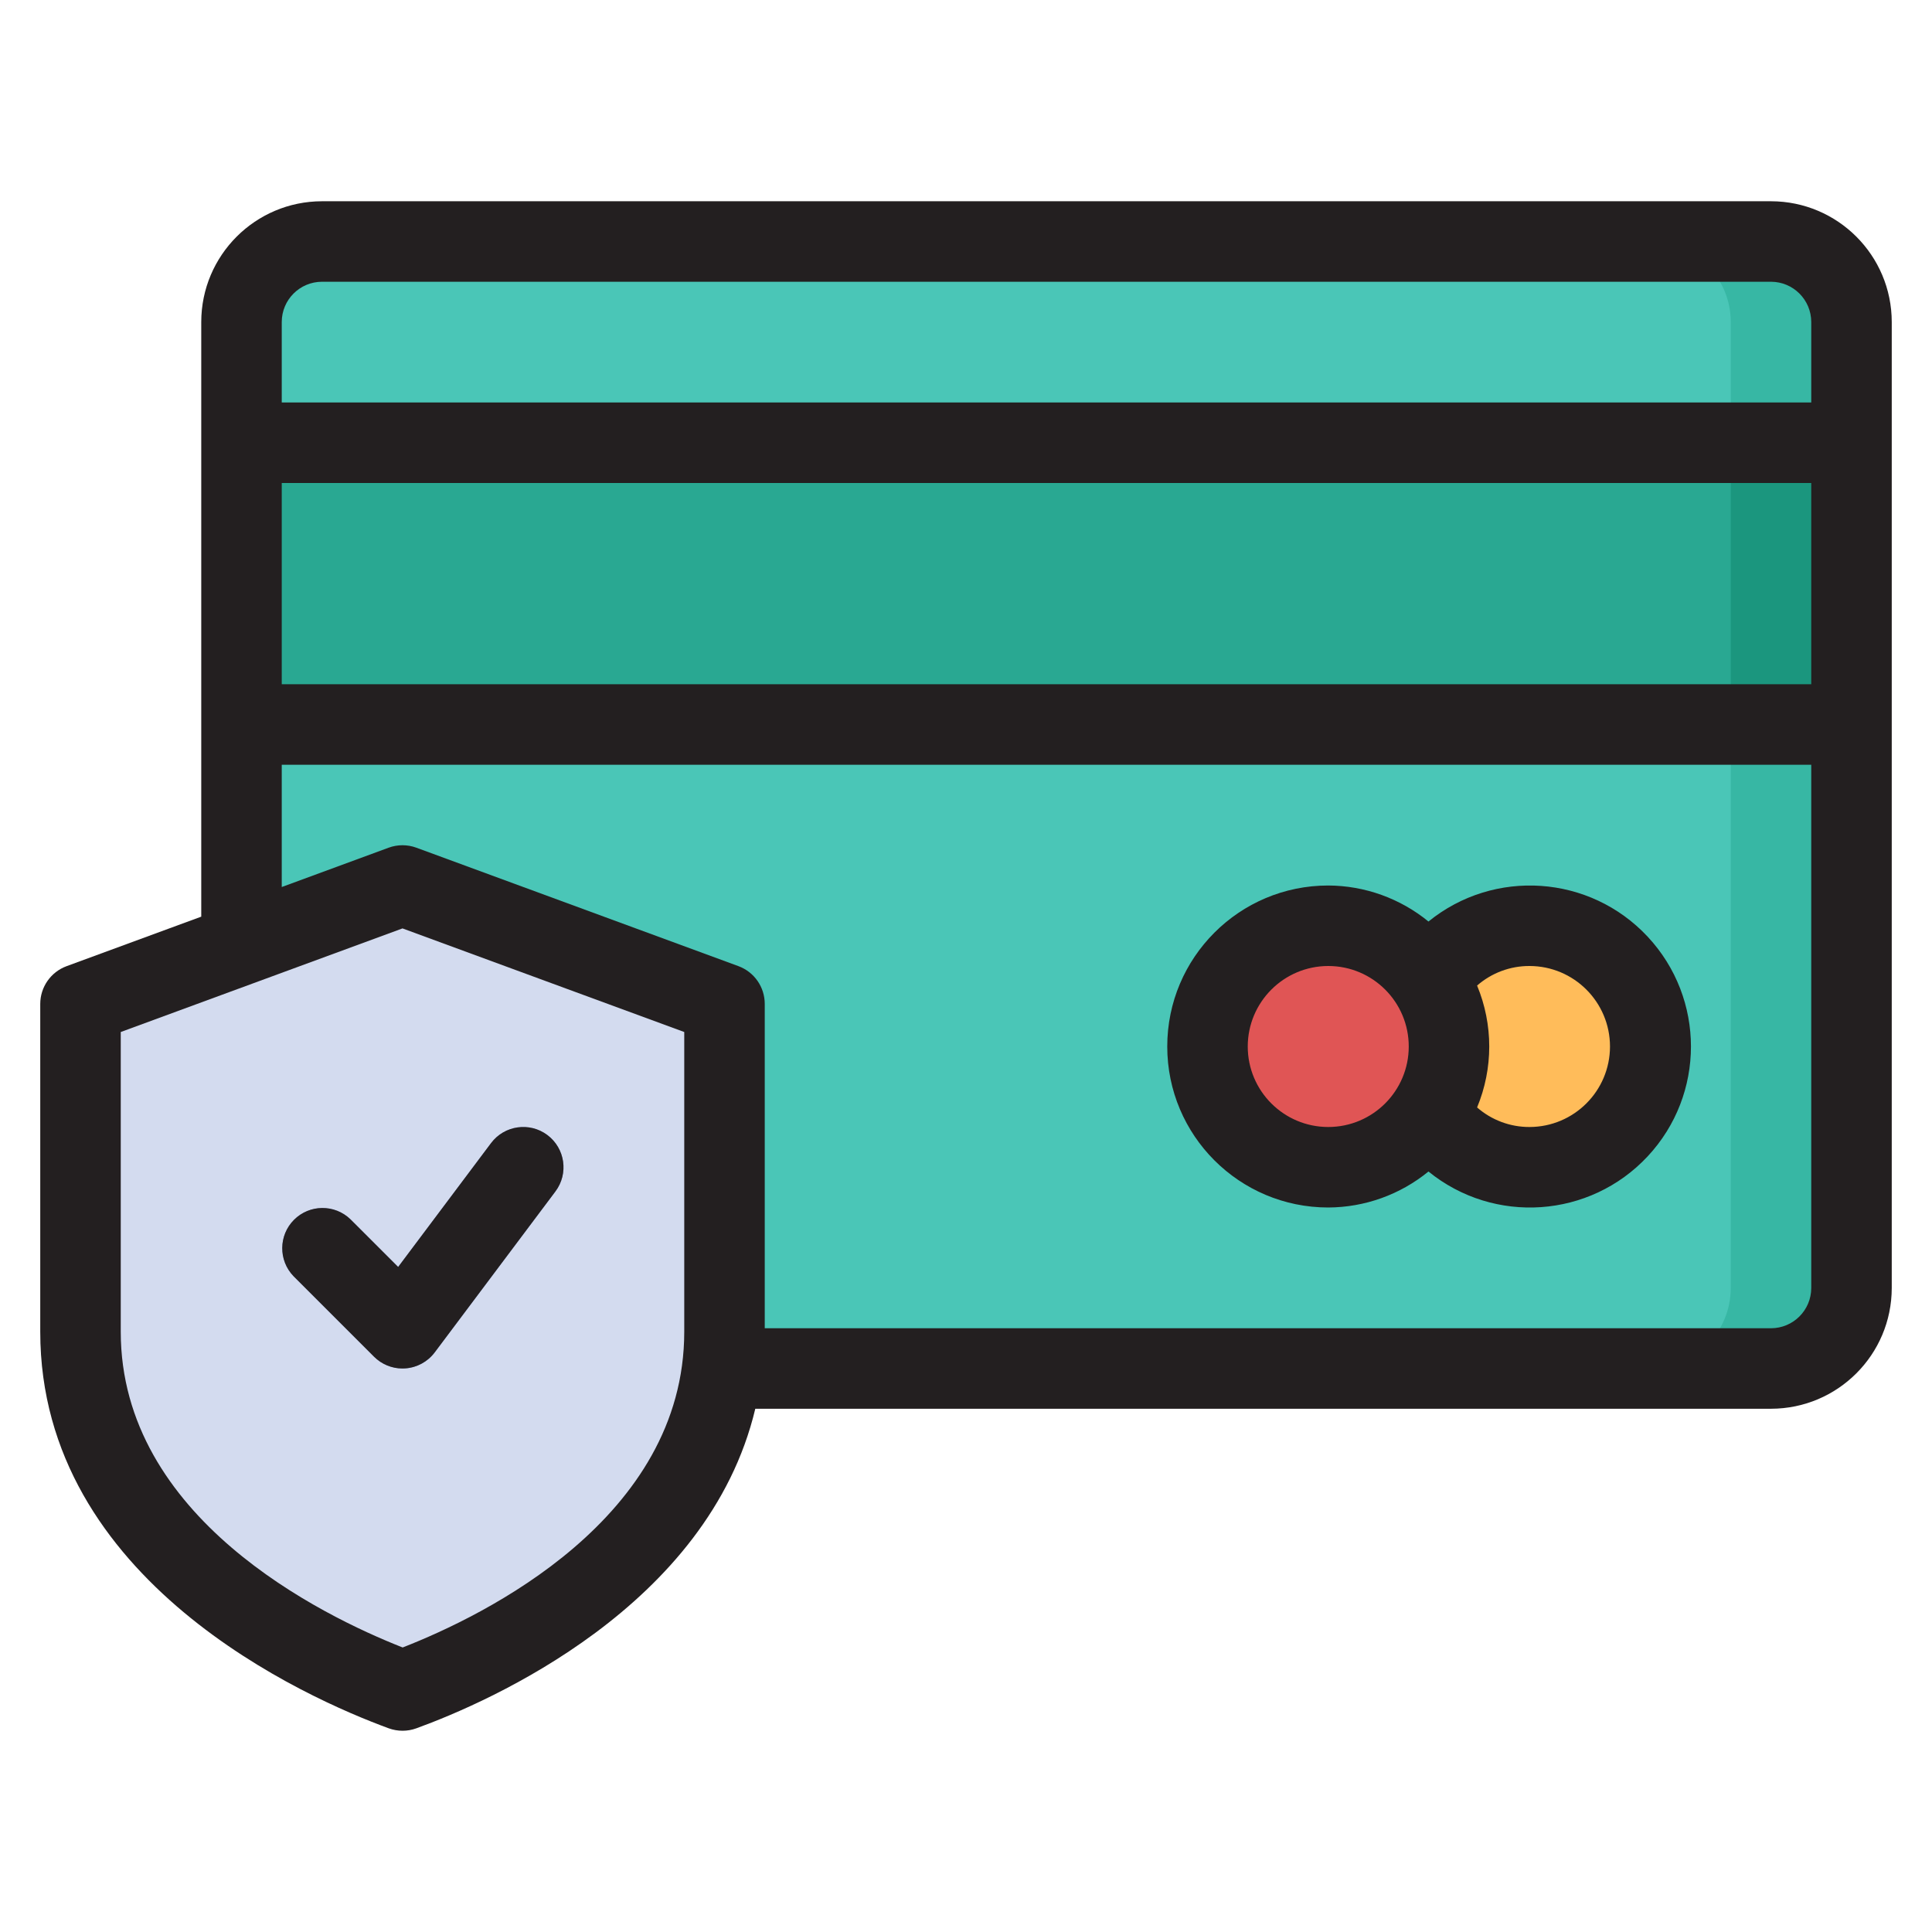
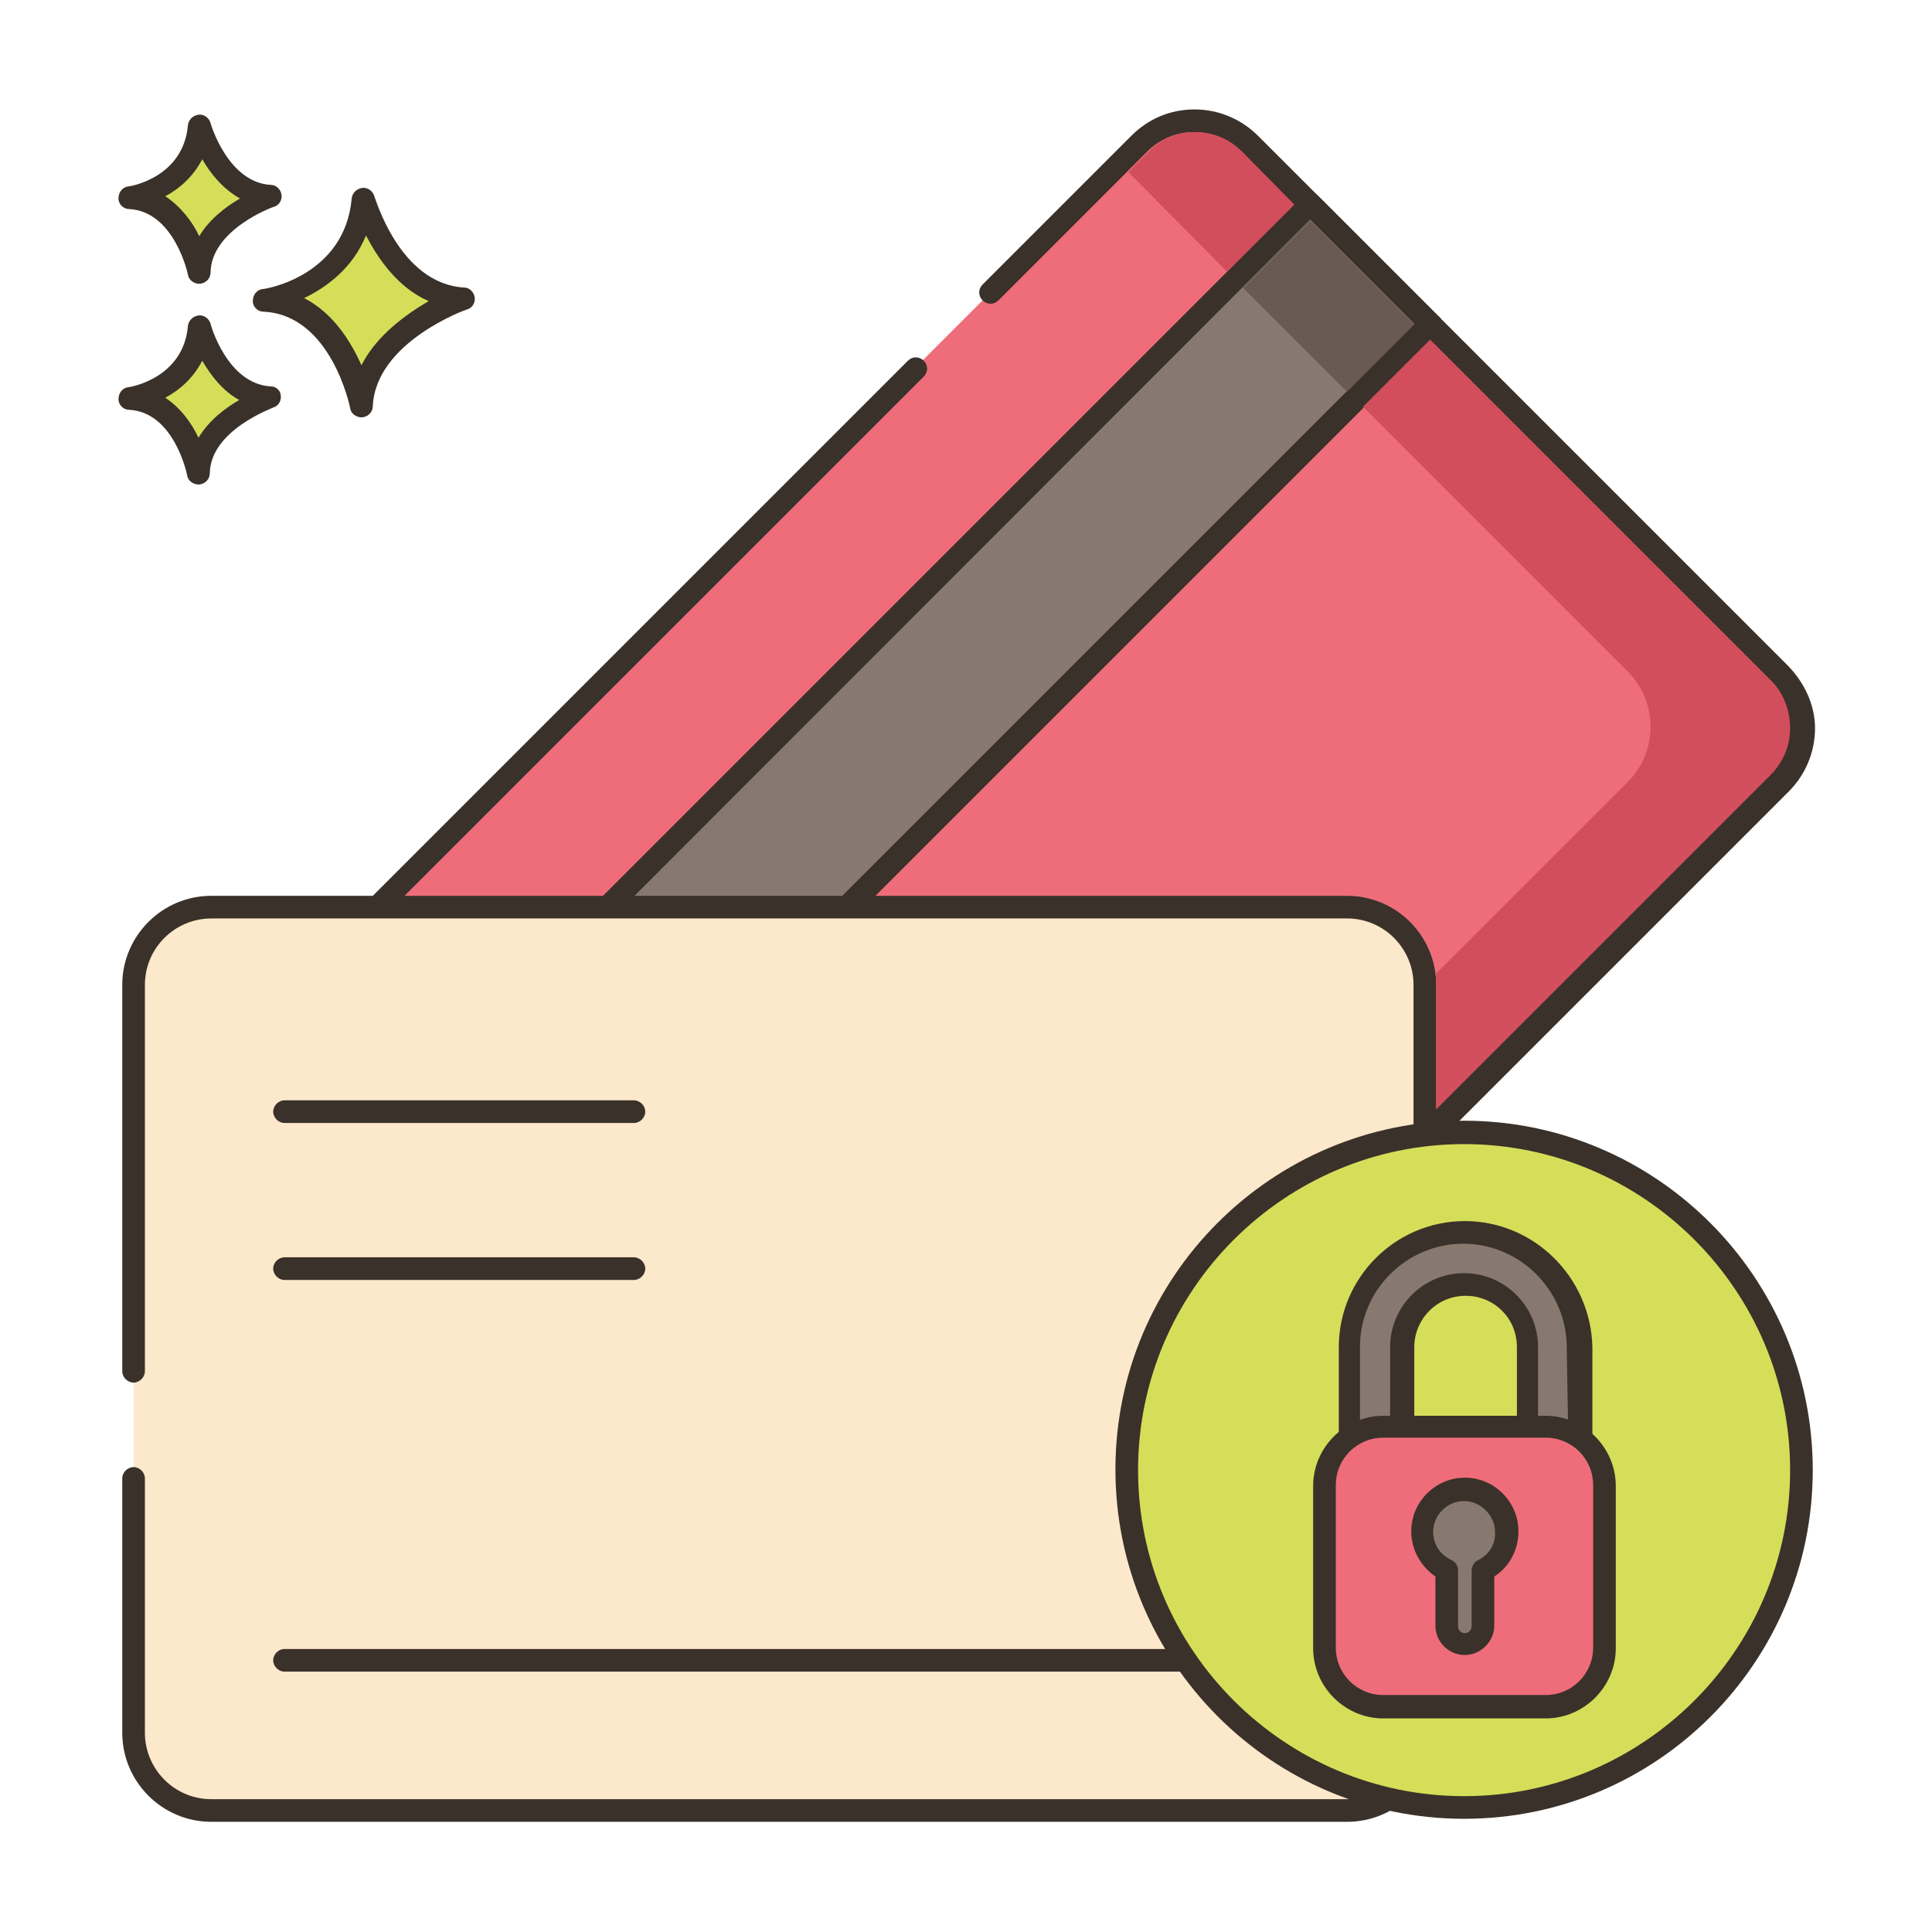
- <svg xmlns="http://www.w3.org/2000/svg" viewBox="0 0 48 48">
-   <defs>
-     <style>.cls-1{fill:#4ac6b7;}.cls-2{fill:#37b7a4;}.cls-3{fill:#29a892;}.cls-4{fill:#1b967e;}.cls-5{fill:#ffbc5a;}.cls-6{fill:#e05555;}.cls-7{fill:#d3dbef;}.cls-8{fill:#8491c1;}.cls-9{fill:#231f20;}</style>
-   </defs>
-   <g id="Secure_Payment" data-name="Secure Payment">
-     <rect class="cls-1" x="6" y="6" width="40" height="28" rx="2" ry="2" />
-     <path class="cls-2" d="M44,6H41a2,2,0,0,1,2,2V32a2,2,0,0,1-2,2h3a2,2,0,0,0,2-2V8A2,2,0,0,0,44,6Z" />
-     <rect class="cls-3" x="6" y="11" width="40" height="7" />
-     <rect class="cls-4" x="43" y="11" width="3" height="7" />
-     <circle class="cls-5" cx="38" cy="26" r="3" />
-     <circle class="cls-6" cx="33" cy="26" r="3" />
-     <path class="cls-7" d="M10.003,42C8.245,41.356,2,38.675,2,33.086V24.942L10,22l8,2.942v8.144C18,38.702,11.763,41.362,10.003,42Z" />
-     <path class="cls-8" d="M10,34a.999.999,0,0,1-.707-.293l-2-2A1,1,0,0,1,8.707,30.293l1.185,1.185L12.2,28.4A1,1,0,1,1,13.8,29.6l-3,4a.998.998,0,0,1-.729.398C10.047,33.999,10.023,34,10,34Z" />
-     <path class="cls-9" d="M44,5H8A3.003,3.003,0,0,0,5,8V22.774l-3.345,1.23A1,1,0,0,0,1,24.942v8.144c0,6.2,6.627,9.109,8.659,9.854A1.014,1.014,0,0,0,10.002,43a.996.996,0,0,0,.341-.06c1.809-.657,7.253-3.028,8.422-7.94H44a3.003,3.003,0,0,0,3-3V8A3.003,3.003,0,0,0,44,5ZM7,12H45v5H7Zm3.004,28.931C7.981,40.135,3,37.701,3,33.086V25.64l7-2.574L17,25.64v7.446C17,37.725,12.025,40.142,10.004,40.931ZM45,32a1.001,1.001,0,0,1-1,1H19V24.942a1,1,0,0,0-.655-.939l-8-2.942a.999.999,0,0,0-.69,0L7,22.038V19H45ZM7,10V8A1.001,1.001,0,0,1,8,7H44a1.001,1.001,0,0,1,1,1v2Z" />
-     <path class="cls-9" d="M33,30a3.961,3.961,0,0,0,2.49-.894,4,4,0,1,0,0-6.211A3.961,3.961,0,0,0,33,22a4,4,0,0,0,0,8Zm7-4a2.002,2.002,0,0,1-2,2,1.968,1.968,0,0,1-1.302-.486,3.948,3.948,0,0,0,0-3.028A1.968,1.968,0,0,1,38,24,2.002,2.002,0,0,1,40,26Zm-7-2a2,2,0,1,1-2,2A2.002,2.002,0,0,1,33,24Z" />
-     <path class="cls-9" d="M12.2,28.4,9.892,31.477,8.707,30.293A1,1,0,0,0,7.293,31.707l2,2A.999.999,0,0,0,10,34c.023,0,.047-.001.071-.003A.998.998,0,0,0,10.8,33.6l3-4A1,1,0,1,0,12.2,28.4Z" />
+ <svg xmlns="http://www.w3.org/2000/svg" version="1.1" id="Layer_1" x="0px" y="0px" viewBox="0 0 256 256" style="enable-background:new 0 0 256 256;" xml:space="preserve">
+   <style type="text/css">
+ 	.st0{fill:#EF6D7A;}
+ 	.st1{fill:#3A312A;}
+ 	.st2{fill:#87796F;}
+ 	.st3{fill:#FCE8CB;}
+ 	.st4{fill:#D5DE58;}
+ 	.st5{fill-rule:evenodd;clip-rule:evenodd;fill:#D5DE58;}
+ 	.st6{fill:#D34E5C;}
+ 	.st7{fill:#695B51;}
+ </style>
+   <g>
+     <g>
+       <g>
+         <path class="st0" d="M235.7,89.1L165.6,19c-4-4-10.6-4-14.6,0l-19.7,19.7l-10,10l-76.6,76.6c-4,4-4,10.6,0,14.6l70.1,70.1     c4,4,10.6,4,14.6,0l106.4-106.4C239.7,99.7,239.7,93.1,235.7,89.1z" />
+       </g>
+     </g>
+     <g>
+       <g>
+         <path class="st1" d="M236.8,88.1L166.7,18c-2.2-2.2-5.2-3.5-8.4-3.5s-6.1,1.2-8.4,3.5l-19.7,19.7c-0.6,0.6-0.6,1.5,0,2.1     c0.6,0.6,1.5,0.6,2.1,0l19.7-19.7c1.7-1.7,3.9-2.6,6.2-2.6s4.6,0.9,6.2,2.6l70.1,70.1c1.7,1.7,2.6,3.9,2.6,6.2s-0.9,4.6-2.6,6.2     L128.3,209c-1.7,1.7-3.9,2.6-6.2,2.6c-2.4,0-4.6-0.9-6.2-2.6l-70.1-70.1c-1.7-1.7-2.6-3.9-2.6-6.2s0.9-4.6,2.6-6.2l76.6-76.6     c0.6-0.6,0.6-1.5,0-2.1c-0.6-0.6-1.5-0.6-2.1,0l-76.6,76.6c-2.2,2.2-3.5,5.2-3.5,8.4s1.2,6.1,3.5,8.4l70.1,70.1     c2.2,2.2,5.2,3.5,8.4,3.5c3.2,0,6.1-1.2,8.4-3.5l106.4-106.4c2.2-2.2,3.5-5.2,3.5-8.4S239,90.3,236.8,88.1z" />
+       </g>
+     </g>
+     <g>
+       <g>
+         <rect x="35.5" y="84.2" transform="matrix(0.7071 -0.7071 0.7071 0.7071 -32.0431 113.5751)" class="st2" width="171.1" height="22.5" />
+       </g>
+     </g>
+     <g>
+       <g>
+         <path class="st1" d="M190.6,41.9L174.7,26c-0.6-0.6-1.5-0.6-2.1,0l-121,121c-0.6,0.6-0.6,1.5,0,2.1L67.5,165     c0.3,0.3,0.7,0.4,1.1,0.4s0.8-0.2,1.1-0.4l121-121c0.3-0.3,0.4-0.7,0.4-1.1S190.9,42.1,190.6,41.9z M68.5,161.8L54.8,148     L173.6,29.1l13.8,13.8L68.5,161.8z" />
+       </g>
+     </g>
+     <g>
+       <g>
+         <path class="st3" d="M178.5,120.2H28c-5.7,0-10.3,4.6-10.3,10.3v51.2v14.2v33.7c0,5.7,4.6,10.3,10.3,10.3h150.5     c5.7,0,10.3-4.6,10.3-10.3v-99.1C188.8,124.8,184.2,120.2,178.5,120.2z" />
+       </g>
+     </g>
+     <g>
+       <g>
+         <path class="st1" d="M178.5,118.7H28c-6.5,0-11.8,5.3-11.8,11.8v51.2c0,0.8,0.7,1.5,1.5,1.5s1.5-0.7,1.5-1.5v-51.2     c0-4.9,4-8.8,8.8-8.8h150.5c4.9,0,8.8,4,8.8,8.8v99.1c0,4.9-4,8.8-8.8,8.8H28c-4.9,0-8.8-4-8.8-8.8v-33.7c0-0.8-0.7-1.5-1.5-1.5     s-1.5,0.7-1.5,1.5v33.7c0,6.5,5.3,11.8,11.8,11.8h150.5c6.5,0,11.8-5.3,11.8-11.8v-99.1C190.3,124,185,118.7,178.5,118.7z" />
+       </g>
+     </g>
+     <g>
+       <g>
+         <path class="st4" d="M48.2,26.3c-1,11.6-13,13.4-13,13.4c10.3,0.5,12.9,14.1,12.9,14.1c0.2-9.7,13.3-14.2,13.3-14.2     C51.6,39,48.2,26.3,48.2,26.3z" />
+       </g>
+     </g>
+     <g>
+       <g>
+         <path class="st1" d="M61.5,38.1c-8.6-0.5-11.8-12-11.9-12.1c-0.2-0.7-0.9-1.2-1.6-1.1c-0.7,0.1-1.3,0.6-1.4,1.4     c-0.9,10.2-11.3,12-11.8,12c-0.8,0.1-1.3,0.8-1.3,1.6c0,0.8,0.7,1.4,1.4,1.4c9,0.4,11.5,12.7,11.5,12.8c0.1,0.7,0.8,1.2,1.5,1.2     c0,0,0.1,0,0.1,0c0.8-0.1,1.4-0.7,1.4-1.5C49.8,45.3,61.8,41,61.9,41c0.7-0.2,1.1-0.9,1-1.6S62.2,38.1,61.5,38.1z M47.9,48.4     c-1.4-3.1-3.7-6.9-7.6-8.9c2.9-1.4,6.4-3.9,8.2-8.3c1.6,3.1,4.2,6.9,8.3,8.7C53.9,41.6,49.9,44.4,47.9,48.4z" />
+       </g>
+     </g>
+     <g>
+       <g>
+         <path class="st4" d="M26.5,43.3c-0.7,8.2-9.2,9.5-9.2,9.5c7.3,0.3,9.1,9.9,9.1,9.9c0.2-6.8,9.4-10,9.4-10     C28.9,52.3,26.5,43.3,26.5,43.3z" />
+       </g>
+     </g>
+     <g>
+       <g>
+         <path class="st1" d="M35.9,51.2c-5.8-0.3-8-8.2-8-8.3c-0.2-0.7-0.9-1.2-1.6-1.1c-0.7,0.1-1.3,0.6-1.4,1.4     c-0.6,6.9-7.6,8.1-7.9,8.1c-0.8,0.1-1.3,0.8-1.3,1.6c0,0.8,0.7,1.4,1.4,1.4c6,0.3,7.7,8.6,7.7,8.7c0.1,0.7,0.8,1.2,1.5,1.2     c0,0,0.1,0,0.1,0c0.8-0.1,1.4-0.7,1.4-1.5c0.1-5.7,8.3-8.6,8.4-8.7c0.7-0.2,1.1-0.9,1-1.6C37.2,51.8,36.6,51.2,35.9,51.2z      M26.3,58c-0.9-1.9-2.3-3.9-4.4-5.3c1.9-1,3.7-2.6,4.9-4.9c1.1,1.9,2.7,4,4.9,5.2C29.8,54.1,27.7,55.7,26.3,58z" />
+       </g>
+     </g>
+     <g>
+       <g>
+         <path class="st4" d="M26.4,16.7c-0.7,8.2-9.2,9.5-9.2,9.5c7.3,0.3,9.2,9.9,9.2,9.9c0.1-6.8,9.4-10.1,9.4-10.1     C28.9,25.6,26.4,16.7,26.4,16.7z" />
+       </g>
+     </g>
+     <g>
+       <g>
+         <path class="st1" d="M35.9,24.5c-5.7-0.3-8-8.1-8-8.2c-0.2-0.7-0.9-1.2-1.6-1.1c-0.7,0.1-1.3,0.6-1.4,1.4     c-0.6,6.9-7.6,8.1-7.9,8.1c-0.8,0.1-1.3,0.8-1.3,1.6s0.7,1.4,1.4,1.4c6,0.3,7.8,8.6,7.8,8.7c0.1,0.7,0.8,1.2,1.5,1.2     c0,0,0.1,0,0.1,0c0.8-0.1,1.4-0.7,1.4-1.5c0.1-5.7,8.3-8.7,8.4-8.7c0.7-0.2,1.1-0.9,1-1.6C37.2,25.1,36.6,24.5,35.9,24.5z      M26.4,31.3c-0.9-1.9-2.4-3.9-4.5-5.3c1.9-1,3.7-2.6,4.9-4.9c1.1,1.9,2.7,3.9,5,5.2C29.9,27.4,27.7,29.1,26.4,31.3z" />
+       </g>
+     </g>
+     <g>
+       <g>
+         <path class="st1" d="M84,166.6H37.7c-0.8,0-1.5,0.7-1.5,1.5s0.7,1.5,1.5,1.5H84c0.8,0,1.5-0.7,1.5-1.5S84.8,166.6,84,166.6z" />
+       </g>
+     </g>
+     <g>
+       <g>
+         <path class="st1" d="M169.7,218.5h-132c-0.8,0-1.5,0.7-1.5,1.5s0.7,1.5,1.5,1.5h132c0.8,0,1.5-0.7,1.5-1.5     S170.5,218.5,169.7,218.5z" />
+       </g>
+     </g>
+     <g>
+       <g>
+         <path class="st1" d="M84,145.8H37.7c-0.8,0-1.5,0.7-1.5,1.5s0.7,1.5,1.5,1.5H84c0.8,0,1.5-0.7,1.5-1.5S84.8,145.8,84,145.8z" />
+       </g>
+     </g>
+     <g>
+       <g>
+         <ellipse class="st5" cx="194" cy="194.7" rx="44.7" ry="44.7" />
+       </g>
+     </g>
+     <g>
+       <g>
+         <path class="st1" d="M194,148.5c-25.5,0-46.2,20.7-46.2,46.2S168.5,241,194,241s46.2-20.7,46.2-46.2S219.5,148.5,194,148.5z      M194,238c-23.8,0-43.2-19.4-43.2-43.2s19.4-43.2,43.2-43.2s43.2,19.4,43.2,43.2S217.8,238,194,238z" />
+       </g>
+     </g>
+     <g>
+       <g>
+         <path class="st2" d="M194.1,163.3c-8.4,0-15.2,6.8-15.2,15.2v11.7c0,1.9,1.6,3.5,3.5,3.5c1.9,0,3.5-1.6,3.5-3.5v-11.7     c0-4.6,3.7-8.3,8.3-8.3c4.6,0,8.3,3.7,8.3,8.3v11.7c0,1.9,1.6,3.5,3.5,3.5s3.5-1.6,3.5-3.5v-11.7     C209.3,170.1,202.5,163.3,194.1,163.3z" />
+       </g>
+     </g>
+     <g>
+       <g>
+         <path class="st1" d="M194.1,161.8c-9.2,0-16.7,7.5-16.7,16.7v11.7c0,2.7,2.2,5,5,5s5-2.2,5-5v-11.7c0-3.7,3-6.8,6.8-6.8     s6.8,3,6.8,6.8v11.7c0,2.7,2.2,5,5,5s5-2.2,5-5v-11.7C210.8,169.3,203.3,161.8,194.1,161.8z M207.8,190.2c0,1.1-0.9,2-2,2     s-2-0.9-2-2v-11.7c0-5.4-4.4-9.8-9.8-9.8s-9.8,4.4-9.8,9.8v11.7c0,1.1-0.9,2-2,2s-2-0.9-2-2v-11.7c0-7.6,6.2-13.7,13.7-13.7     s13.7,6.2,13.7,13.7L207.8,190.2L207.8,190.2z" />
+       </g>
+     </g>
+     <g>
+       <g>
+         <path class="st0" d="M204.8,189.1h-21.5c-4.3,0-7.8,3.5-7.8,7.8v21.5c0,4.3,3.5,7.8,7.8,7.8h21.5c4.3,0,7.8-3.5,7.8-7.8v-21.5     C212.6,192.6,209.1,189.1,204.8,189.1z" />
+       </g>
+     </g>
+     <g>
+       <g>
+         <path class="st1" d="M204.8,187.6h-21.5c-5.1,0-9.3,4.2-9.3,9.3v21.5c0,5.1,4.2,9.3,9.3,9.3h21.5c5.1,0,9.3-4.2,9.3-9.3v-21.5     C214.1,191.8,209.9,187.6,204.8,187.6z M211.1,218.3c0,3.5-2.8,6.3-6.3,6.3h-21.5c-3.5,0-6.3-2.8-6.3-6.3v-21.5     c0-3.5,2.8-6.3,6.3-6.3h21.5c3.5,0,6.3,2.8,6.3,6.3V218.3z" />
+       </g>
+     </g>
+     <g>
+       <g>
+         <path class="st2" d="M194.1,197.3c-3.1,0-5.6,2.5-5.6,5.6c0,2.2,1.3,4.2,3.2,5.1v7.4c0,1.3,1.1,2.4,2.4,2.4     c1.3,0,2.4-1.1,2.4-2.4v-7.4c1.9-0.9,3.2-2.8,3.2-5.1C199.7,199.9,197.2,197.3,194.1,197.3z" />
+       </g>
+     </g>
+     <g>
+       <g>
+         <path class="st1" d="M194.1,195.8c-3.9,0-7.1,3.2-7.1,7.1c0,2.4,1.2,4.6,3.2,6v6.5c0,2.2,1.8,3.9,3.9,3.9s3.9-1.8,3.9-3.9v-6.5     c2-1.3,3.2-3.5,3.2-6C201.2,199,198,195.8,194.1,195.8z M195.9,206.7c-0.5,0.2-0.9,0.8-0.9,1.4v7.4c0,0.5-0.4,0.9-0.9,0.9     s-0.9-0.4-0.9-0.9v-7.4c0-0.6-0.3-1.1-0.9-1.4c-1.5-0.7-2.4-2.1-2.4-3.7c0-2.3,1.9-4.1,4.1-4.1s4.1,1.9,4.1,4.1     C198.2,204.6,197.3,206,195.9,206.7z" />
+       </g>
+     </g>
+     <g>
+       <g>
+         <path class="st6" d="M164.6,20.1c-1.7-1.7-3.9-2.6-6.2-2.6c-2.4,0-4.6,0.9-6.2,2.6l-2.7,2.7L162.6,36l8.9-8.9L164.6,20.1z" />
+       </g>
+     </g>
+     <g>
+       <g>
+         <path class="st6" d="M234.7,90.2L189.5,45l-8.9,8.9l35.1,35.1c4,4,4,10.6,0,14.6l-25.5,25.5c0.1,0.4,0.1,0.9,0.1,1.4V147     l44.3-44.3c1.7-1.7,2.6-3.9,2.6-6.2C237.2,94.1,236.3,91.8,234.7,90.2z" />
+       </g>
+     </g>
+     <g>
+       <g>
+         <rect x="169.7" y="30.8" transform="matrix(0.7067 -0.7075 0.7075 0.7067 22.975 136.4288)" class="st7" width="12.6" height="19.5" />
+       </g>
+     </g>
  </g>
</svg>
